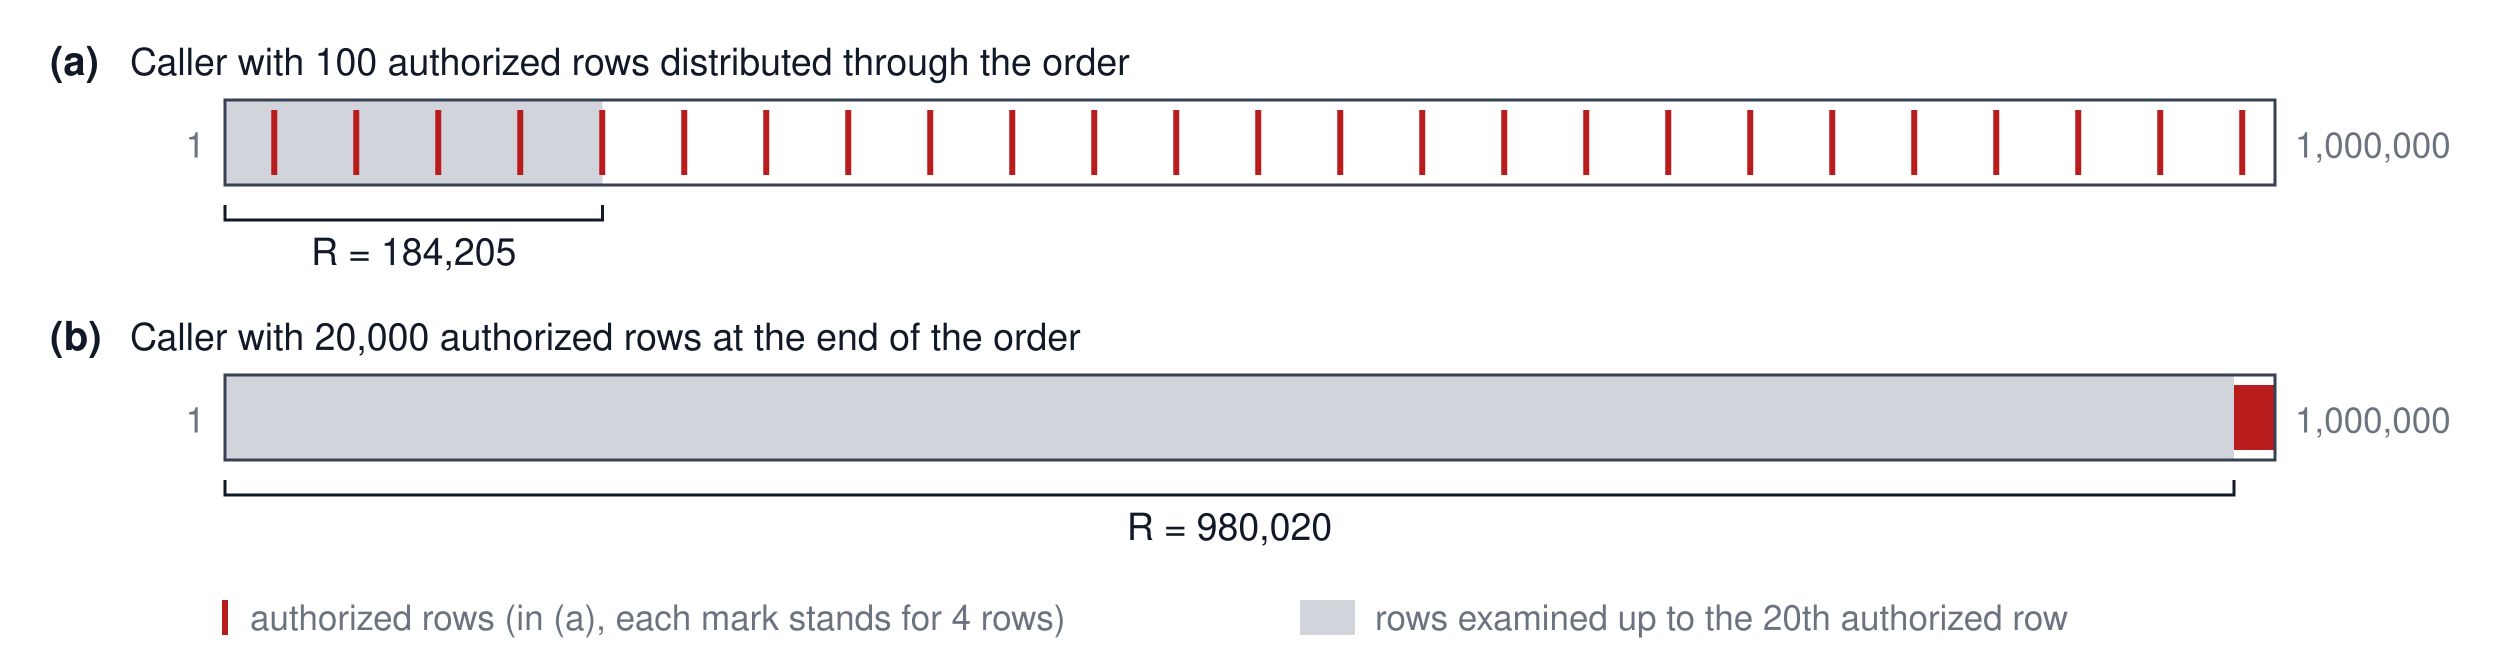
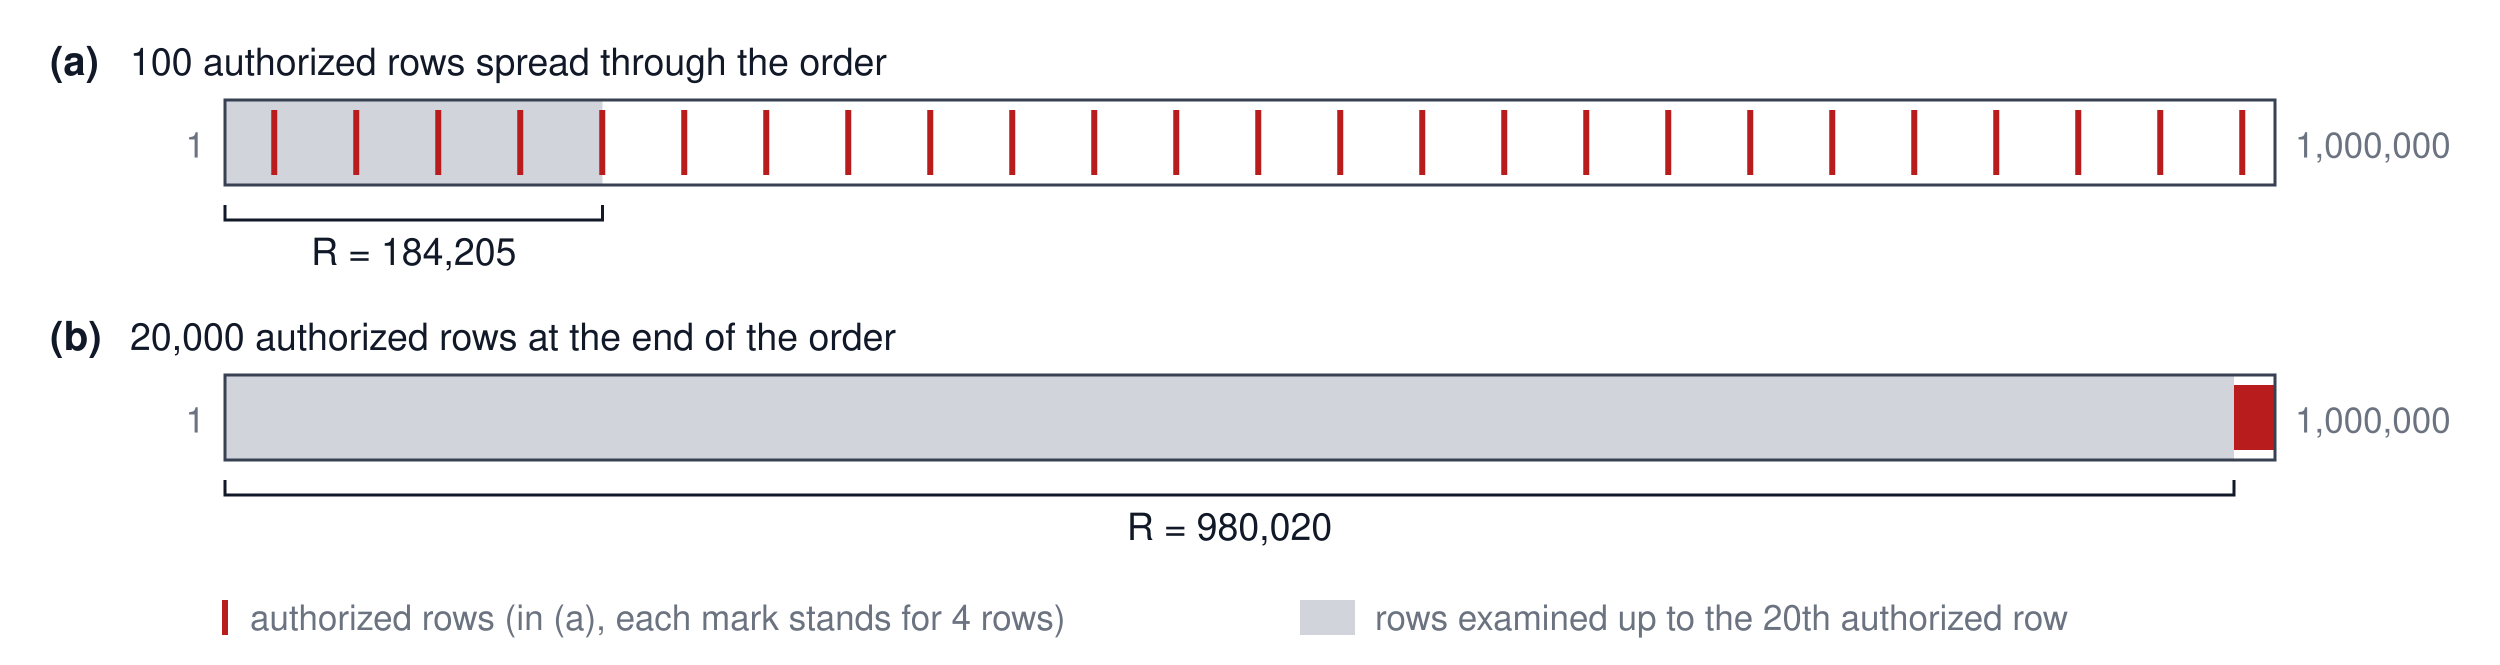
<svg xmlns="http://www.w3.org/2000/svg" width="1000" height="266" viewBox="0 0 1000 266" font-family="Helvetica, Arial, sans-serif">
  <defs>
    <marker id="arrow" viewBox="0 0 10 10" refX="9" refY="5" markerWidth="7" markerHeight="7" orient="auto-start-reverse">
      <path d="M 0 0 L 10 5 L 0 10 z" fill="#374151" />
    </marker>
  </defs>
  <rect width="1000" height="266" fill="#ffffff" />
  <text x="20.0" y="30.0" font-size="16" fill="#111827" text-anchor="start" font-weight="bold" font-style="normal">(a)</text>
-   <text x="52.0" y="30.0" font-size="15" fill="#111827" text-anchor="start" font-weight="normal" font-style="normal">Caller with 100 authorized rows distributed through the order</text>
+   <text x="52.0" y="30.0" font-size="15" fill="#111827" text-anchor="start" font-weight="normal" font-style="normal">100 authorized rows spread through the order</text>
  <text x="82.0" y="63.0" font-size="14" fill="#6b7280" text-anchor="end" font-weight="normal" font-style="normal">1</text>
  <text x="918.0" y="63.0" font-size="14" fill="#6b7280" text-anchor="start" font-weight="normal" font-style="normal">1,000,000</text>
  <rect x="90.0" y="40.0" width="151.0" height="34.0" rx="0" fill="#d1d5db" stroke="none" stroke-width="0" />
  <rect x="90.0" y="40.0" width="820.0" height="34.0" rx="0" fill="none" stroke="#374151" stroke-width="1.2" />
  <line x1="109.7" y1="44.0" x2="109.7" y2="70.0" stroke="#b91c1c" stroke-width="2.4" />
  <line x1="142.5" y1="44.0" x2="142.5" y2="70.0" stroke="#b91c1c" stroke-width="2.4" />
  <line x1="175.3" y1="44.0" x2="175.3" y2="70.0" stroke="#b91c1c" stroke-width="2.4" />
  <line x1="208.1" y1="44.0" x2="208.1" y2="70.0" stroke="#b91c1c" stroke-width="2.4" />
  <line x1="240.9" y1="44.0" x2="240.9" y2="70.0" stroke="#b91c1c" stroke-width="2.4" />
  <line x1="273.7" y1="44.0" x2="273.7" y2="70.0" stroke="#b91c1c" stroke-width="2.4" />
  <line x1="306.5" y1="44.0" x2="306.5" y2="70.0" stroke="#b91c1c" stroke-width="2.4" />
  <line x1="339.3" y1="44.0" x2="339.3" y2="70.0" stroke="#b91c1c" stroke-width="2.4" />
  <line x1="372.1" y1="44.0" x2="372.1" y2="70.0" stroke="#b91c1c" stroke-width="2.4" />
  <line x1="404.9" y1="44.0" x2="404.9" y2="70.0" stroke="#b91c1c" stroke-width="2.4" />
  <line x1="437.7" y1="44.0" x2="437.7" y2="70.0" stroke="#b91c1c" stroke-width="2.4" />
  <line x1="470.5" y1="44.0" x2="470.5" y2="70.0" stroke="#b91c1c" stroke-width="2.4" />
  <line x1="503.3" y1="44.0" x2="503.3" y2="70.0" stroke="#b91c1c" stroke-width="2.4" />
  <line x1="536.1" y1="44.0" x2="536.1" y2="70.0" stroke="#b91c1c" stroke-width="2.4" />
  <line x1="568.9" y1="44.0" x2="568.9" y2="70.0" stroke="#b91c1c" stroke-width="2.4" />
  <line x1="601.7" y1="44.0" x2="601.7" y2="70.0" stroke="#b91c1c" stroke-width="2.4" />
  <line x1="634.5" y1="44.0" x2="634.5" y2="70.0" stroke="#b91c1c" stroke-width="2.4" />
  <line x1="667.3" y1="44.0" x2="667.3" y2="70.0" stroke="#b91c1c" stroke-width="2.4" />
  <line x1="700.1" y1="44.0" x2="700.1" y2="70.0" stroke="#b91c1c" stroke-width="2.4" />
  <line x1="732.9" y1="44.0" x2="732.9" y2="70.0" stroke="#b91c1c" stroke-width="2.4" />
  <line x1="765.7" y1="44.0" x2="765.7" y2="70.0" stroke="#b91c1c" stroke-width="2.4" />
  <line x1="798.5" y1="44.0" x2="798.5" y2="70.0" stroke="#b91c1c" stroke-width="2.4" />
  <line x1="831.3" y1="44.0" x2="831.3" y2="70.0" stroke="#b91c1c" stroke-width="2.4" />
  <line x1="864.1" y1="44.0" x2="864.1" y2="70.0" stroke="#b91c1c" stroke-width="2.4" />
  <line x1="896.9" y1="44.0" x2="896.9" y2="70.0" stroke="#b91c1c" stroke-width="2.4" />
  <path d="M90,82 L90,88 L241.0,88 L241.0,82" fill="none" stroke="#111827" stroke-width="1.2" />
  <text x="165.5" y="106.0" font-size="15" fill="#111827" text-anchor="middle" font-weight="normal" font-style="normal">R = 184,205</text>
  <text x="20.0" y="140.0" font-size="16" fill="#111827" text-anchor="start" font-weight="bold" font-style="normal">(b)</text>
-   <text x="52.0" y="140.0" font-size="15" fill="#111827" text-anchor="start" font-weight="normal" font-style="normal">Caller with 20,000 authorized rows at the end of the order</text>
+   <text x="52.0" y="140.0" font-size="15" fill="#111827" text-anchor="start" font-weight="normal" font-style="normal">20,000 authorized rows at the end of the order</text>
  <text x="82.0" y="173.0" font-size="14" fill="#6b7280" text-anchor="end" font-weight="normal" font-style="normal">1</text>
  <text x="918.0" y="173.0" font-size="14" fill="#6b7280" text-anchor="start" font-weight="normal" font-style="normal">1,000,000</text>
  <rect x="90.0" y="150.0" width="803.6" height="34.0" rx="0" fill="#d1d5db" stroke="none" stroke-width="0" />
  <rect x="893.6" y="154.0" width="16.4" height="26.0" rx="0" fill="#b91c1c" stroke="none" stroke-width="0" />
  <rect x="90.0" y="150.0" width="820.0" height="34.0" rx="0" fill="none" stroke="#374151" stroke-width="1.2" />
  <path d="M90,192 L90,198 L893.6,198 L893.6,192" fill="none" stroke="#111827" stroke-width="1.2" />
  <text x="491.8" y="216.0" font-size="15" fill="#111827" text-anchor="middle" font-weight="normal" font-style="normal">R = 980,020</text>
  <line x1="90.0" y1="240.0" x2="90.0" y2="254.0" stroke="#b91c1c" stroke-width="2.4" />
  <text x="100.0" y="252.0" font-size="14" fill="#6b7280" text-anchor="start" font-weight="normal" font-style="normal">authorized rows (in (a), each mark stands for 4 rows)</text>
  <rect x="520.0" y="240.0" width="22.0" height="14.0" rx="0" fill="#d1d5db" stroke="none" stroke-width="0" />
  <text x="550.0" y="252.0" font-size="14" fill="#6b7280" text-anchor="start" font-weight="normal" font-style="normal">rows examined up to the 20th authorized row</text>
</svg>
